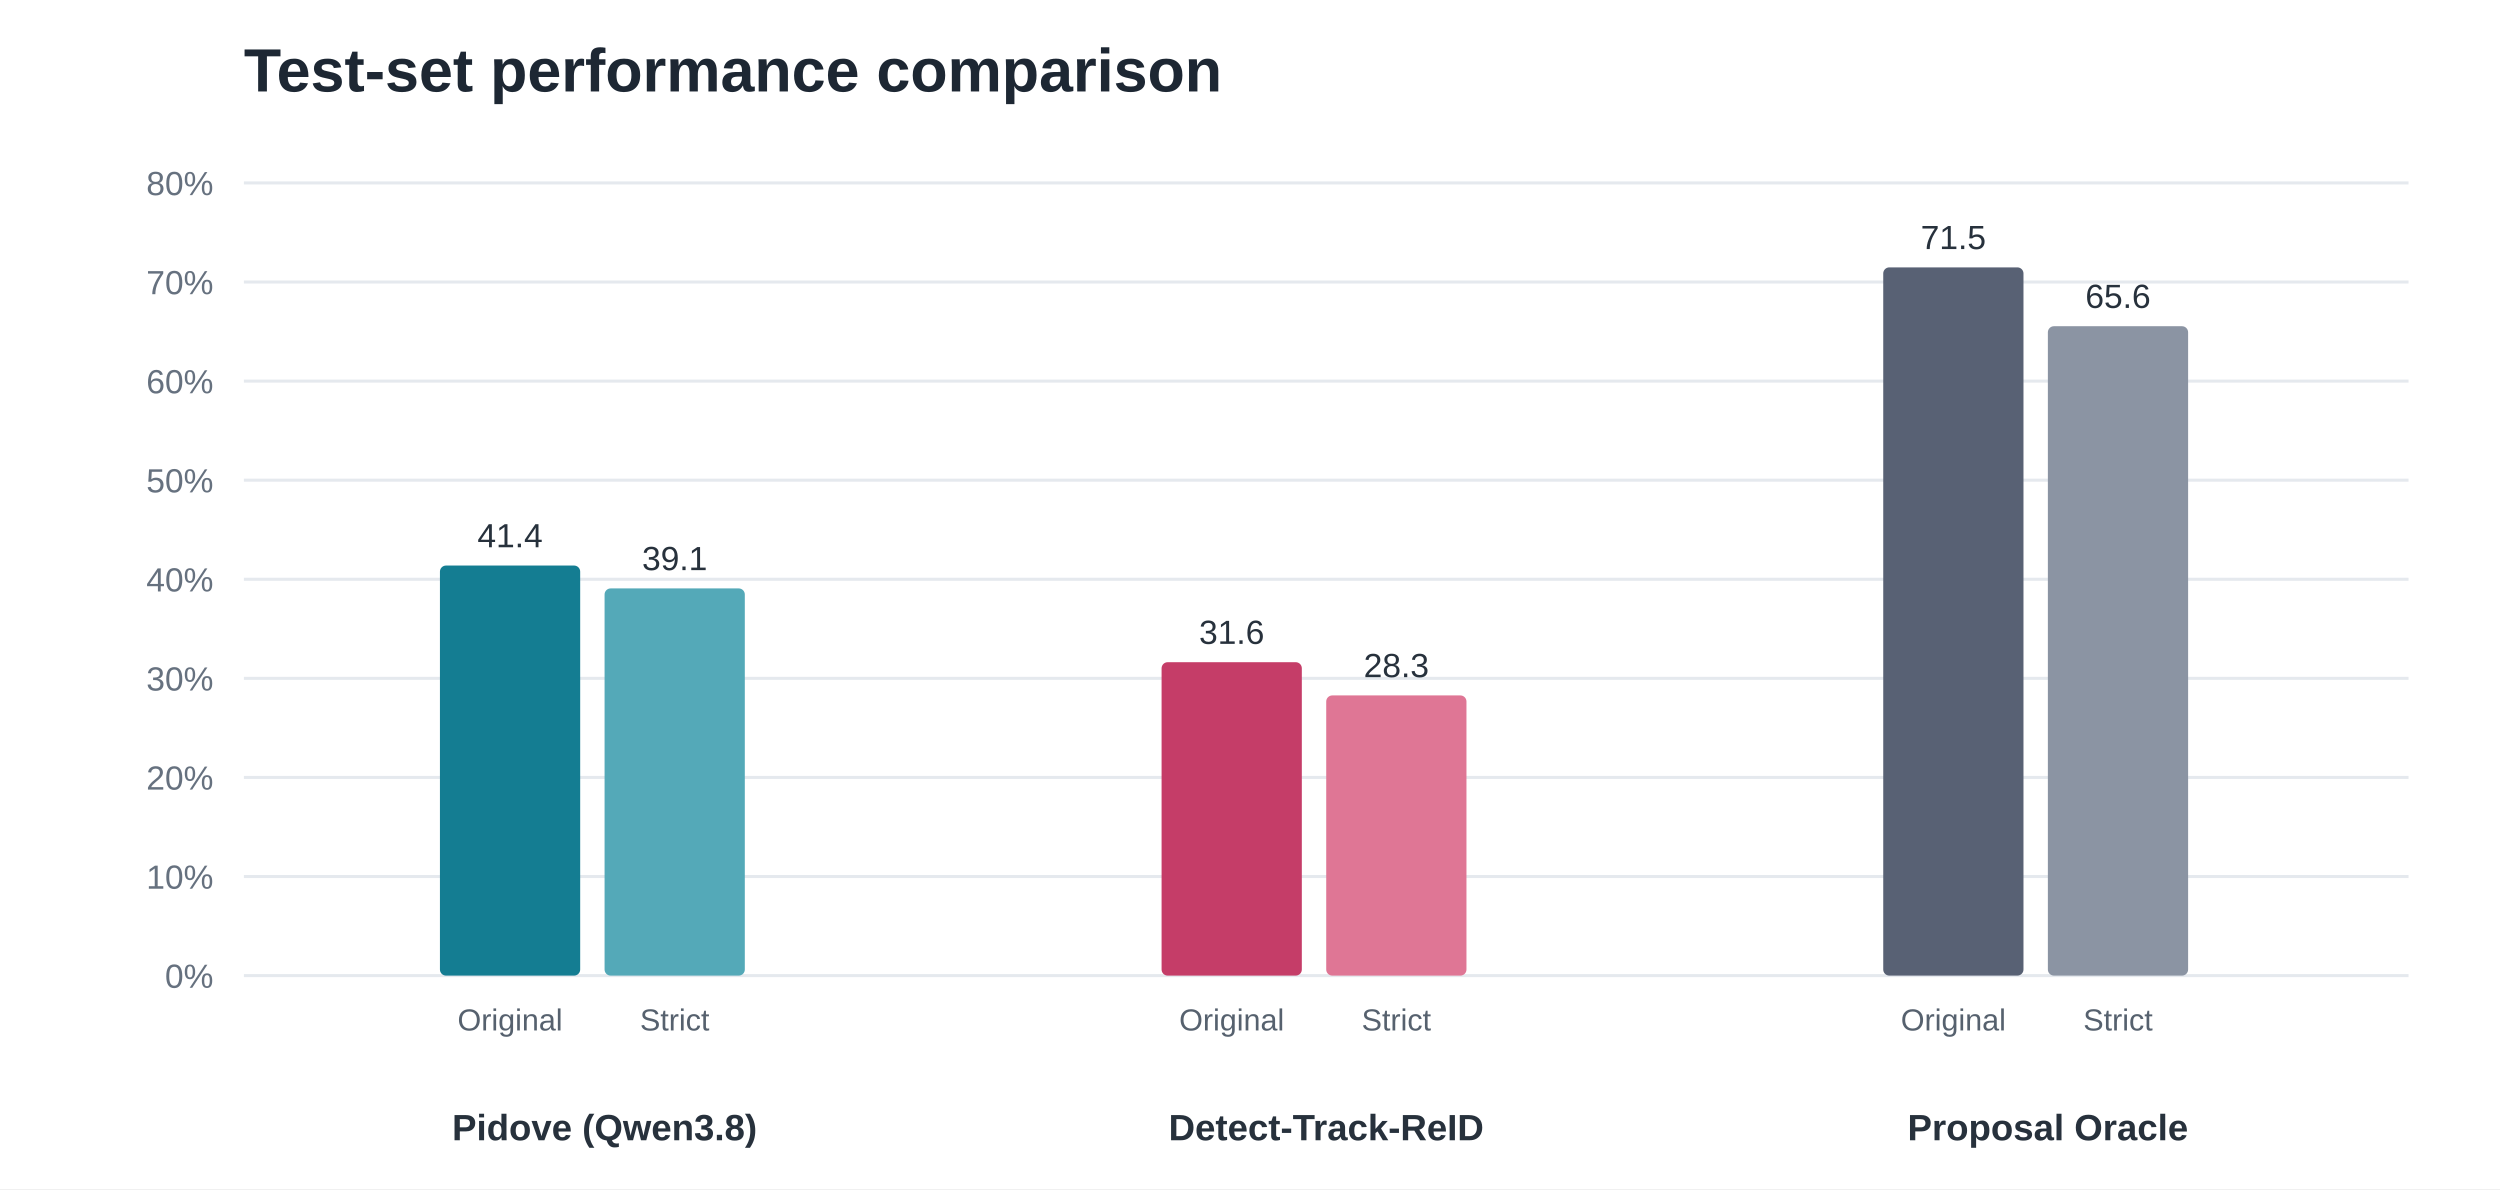
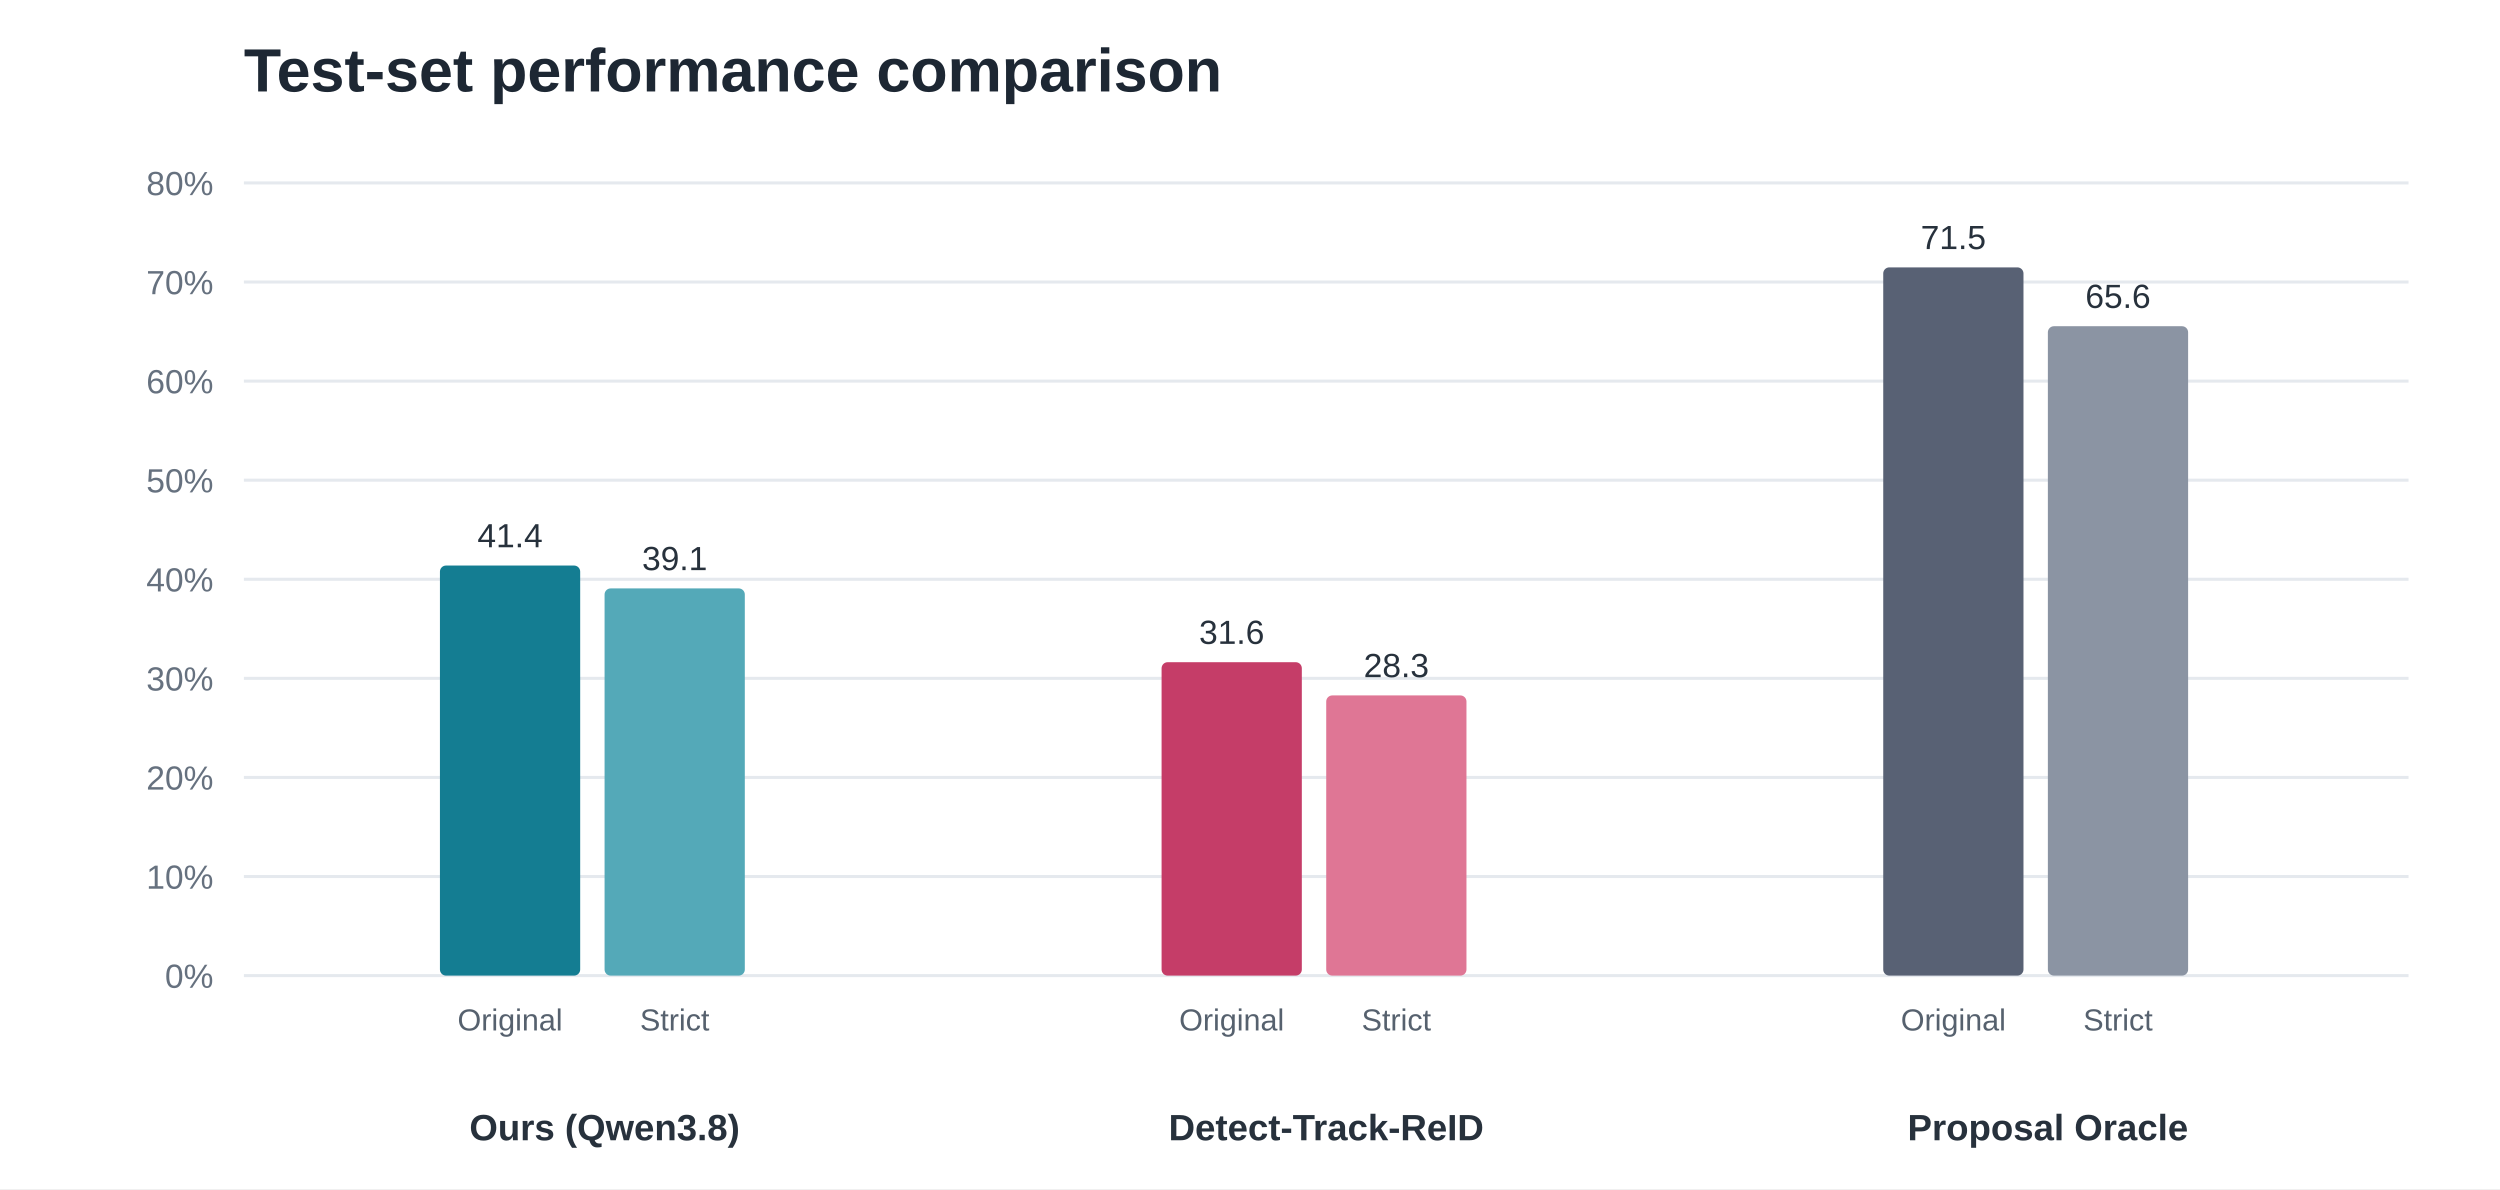
<svg xmlns="http://www.w3.org/2000/svg" width="820" height="390" viewBox="0 0 820 390">
  <rect width="100%" height="100%" fill="#ffffff" />
  <text x="80" y="30" font-family="Arial" font-size="20" font-weight="700" fill="#1d2733">Test-set performance comparison</text>
  <line x1="80" y1="320.0" x2="790" y2="320.0" stroke="#e5e9ee" />
  <text x="70" y="324.0" text-anchor="end" font-family="Arial" font-size="11" fill="#66717f">0%</text>
  <line x1="80" y1="287.5" x2="790" y2="287.5" stroke="#e5e9ee" />
  <text x="70" y="291.5" text-anchor="end" font-family="Arial" font-size="11" fill="#66717f">10%</text>
  <line x1="80" y1="255.0" x2="790" y2="255.0" stroke="#e5e9ee" />
  <text x="70" y="259.0" text-anchor="end" font-family="Arial" font-size="11" fill="#66717f">20%</text>
  <line x1="80" y1="222.5" x2="790" y2="222.5" stroke="#e5e9ee" />
  <text x="70" y="226.5" text-anchor="end" font-family="Arial" font-size="11" fill="#66717f">30%</text>
  <line x1="80" y1="190.0" x2="790" y2="190.0" stroke="#e5e9ee" />
  <text x="70" y="194.0" text-anchor="end" font-family="Arial" font-size="11" fill="#66717f">40%</text>
  <line x1="80" y1="157.5" x2="790" y2="157.5" stroke="#e5e9ee" />
  <text x="70" y="161.5" text-anchor="end" font-family="Arial" font-size="11" fill="#66717f">50%</text>
  <line x1="80" y1="125.0" x2="790" y2="125.0" stroke="#e5e9ee" />
  <text x="70" y="129.0" text-anchor="end" font-family="Arial" font-size="11" fill="#66717f">60%</text>
  <line x1="80" y1="92.5" x2="790" y2="92.5" stroke="#e5e9ee" />
  <text x="70" y="96.5" text-anchor="end" font-family="Arial" font-size="11" fill="#66717f">70%</text>
  <line x1="80" y1="60.0" x2="790" y2="60.0" stroke="#e5e9ee" />
  <text x="70" y="64.0" text-anchor="end" font-family="Arial" font-size="11" fill="#66717f">80%</text>
  <rect x="144.3" y="185.5" width="46.0" height="134.5" fill="#147d92" rx="2" />
  <text x="167.3" y="179.5" text-anchor="middle" font-family="Arial" font-size="11" fill="#27313c">41.4</text>
  <text x="167.3" y="338.0" text-anchor="middle" font-family="Arial" font-size="10" fill="#56616e">Original</text>
  <rect x="198.3" y="193.0" width="46.0" height="127.0" fill="#54a9b8" rx="2" />
  <text x="221.3" y="187.0" text-anchor="middle" font-family="Arial" font-size="11" fill="#27313c">39.1</text>
  <text x="221.3" y="338.0" text-anchor="middle" font-family="Arial" font-size="10" fill="#56616e">Strict</text>
-   <text x="198.3" y="374" text-anchor="middle" font-family="Arial" font-size="12" font-weight="700" fill="#27313c">Pidove (Qwen3.8)</text>
+   <text x="198.3" y="374" text-anchor="middle" font-family="Arial" font-size="12" font-weight="700" fill="#27313c">Ours (Qwen3.8)</text>
  <rect x="381.0" y="217.2" width="46.0" height="102.8" fill="#c53d68" rx="2" />
  <text x="404.0" y="211.2" text-anchor="middle" font-family="Arial" font-size="11" fill="#27313c">31.6</text>
  <text x="404.0" y="338.0" text-anchor="middle" font-family="Arial" font-size="10" fill="#56616e">Original</text>
  <rect x="435.0" y="228.1" width="46.0" height="91.9" fill="#df7695" rx="2" />
  <text x="458.0" y="222.1" text-anchor="middle" font-family="Arial" font-size="11" fill="#27313c">28.3</text>
  <text x="458.0" y="338.0" text-anchor="middle" font-family="Arial" font-size="10" fill="#56616e">Strict</text>
  <text x="435.0" y="374" text-anchor="middle" font-family="Arial" font-size="12" font-weight="700" fill="#27313c">Detect-Track-ReID</text>
  <rect x="617.7" y="87.7" width="46.0" height="232.3" fill="#586174" rx="2" />
  <text x="640.7" y="81.7" text-anchor="middle" font-family="Arial" font-size="11" fill="#27313c">71.5</text>
  <text x="640.7" y="338.0" text-anchor="middle" font-family="Arial" font-size="10" fill="#56616e">Original</text>
  <rect x="671.7" y="107.0" width="46.0" height="213.0" fill="#8b94a3" rx="2" />
  <text x="694.7" y="101.0" text-anchor="middle" font-family="Arial" font-size="11" fill="#27313c">65.6</text>
  <text x="694.7" y="338.0" text-anchor="middle" font-family="Arial" font-size="10" fill="#56616e">Strict</text>
  <text x="671.7" y="374" text-anchor="middle" font-family="Arial" font-size="12" font-weight="700" fill="#27313c">Proposal Oracle</text>
</svg>
